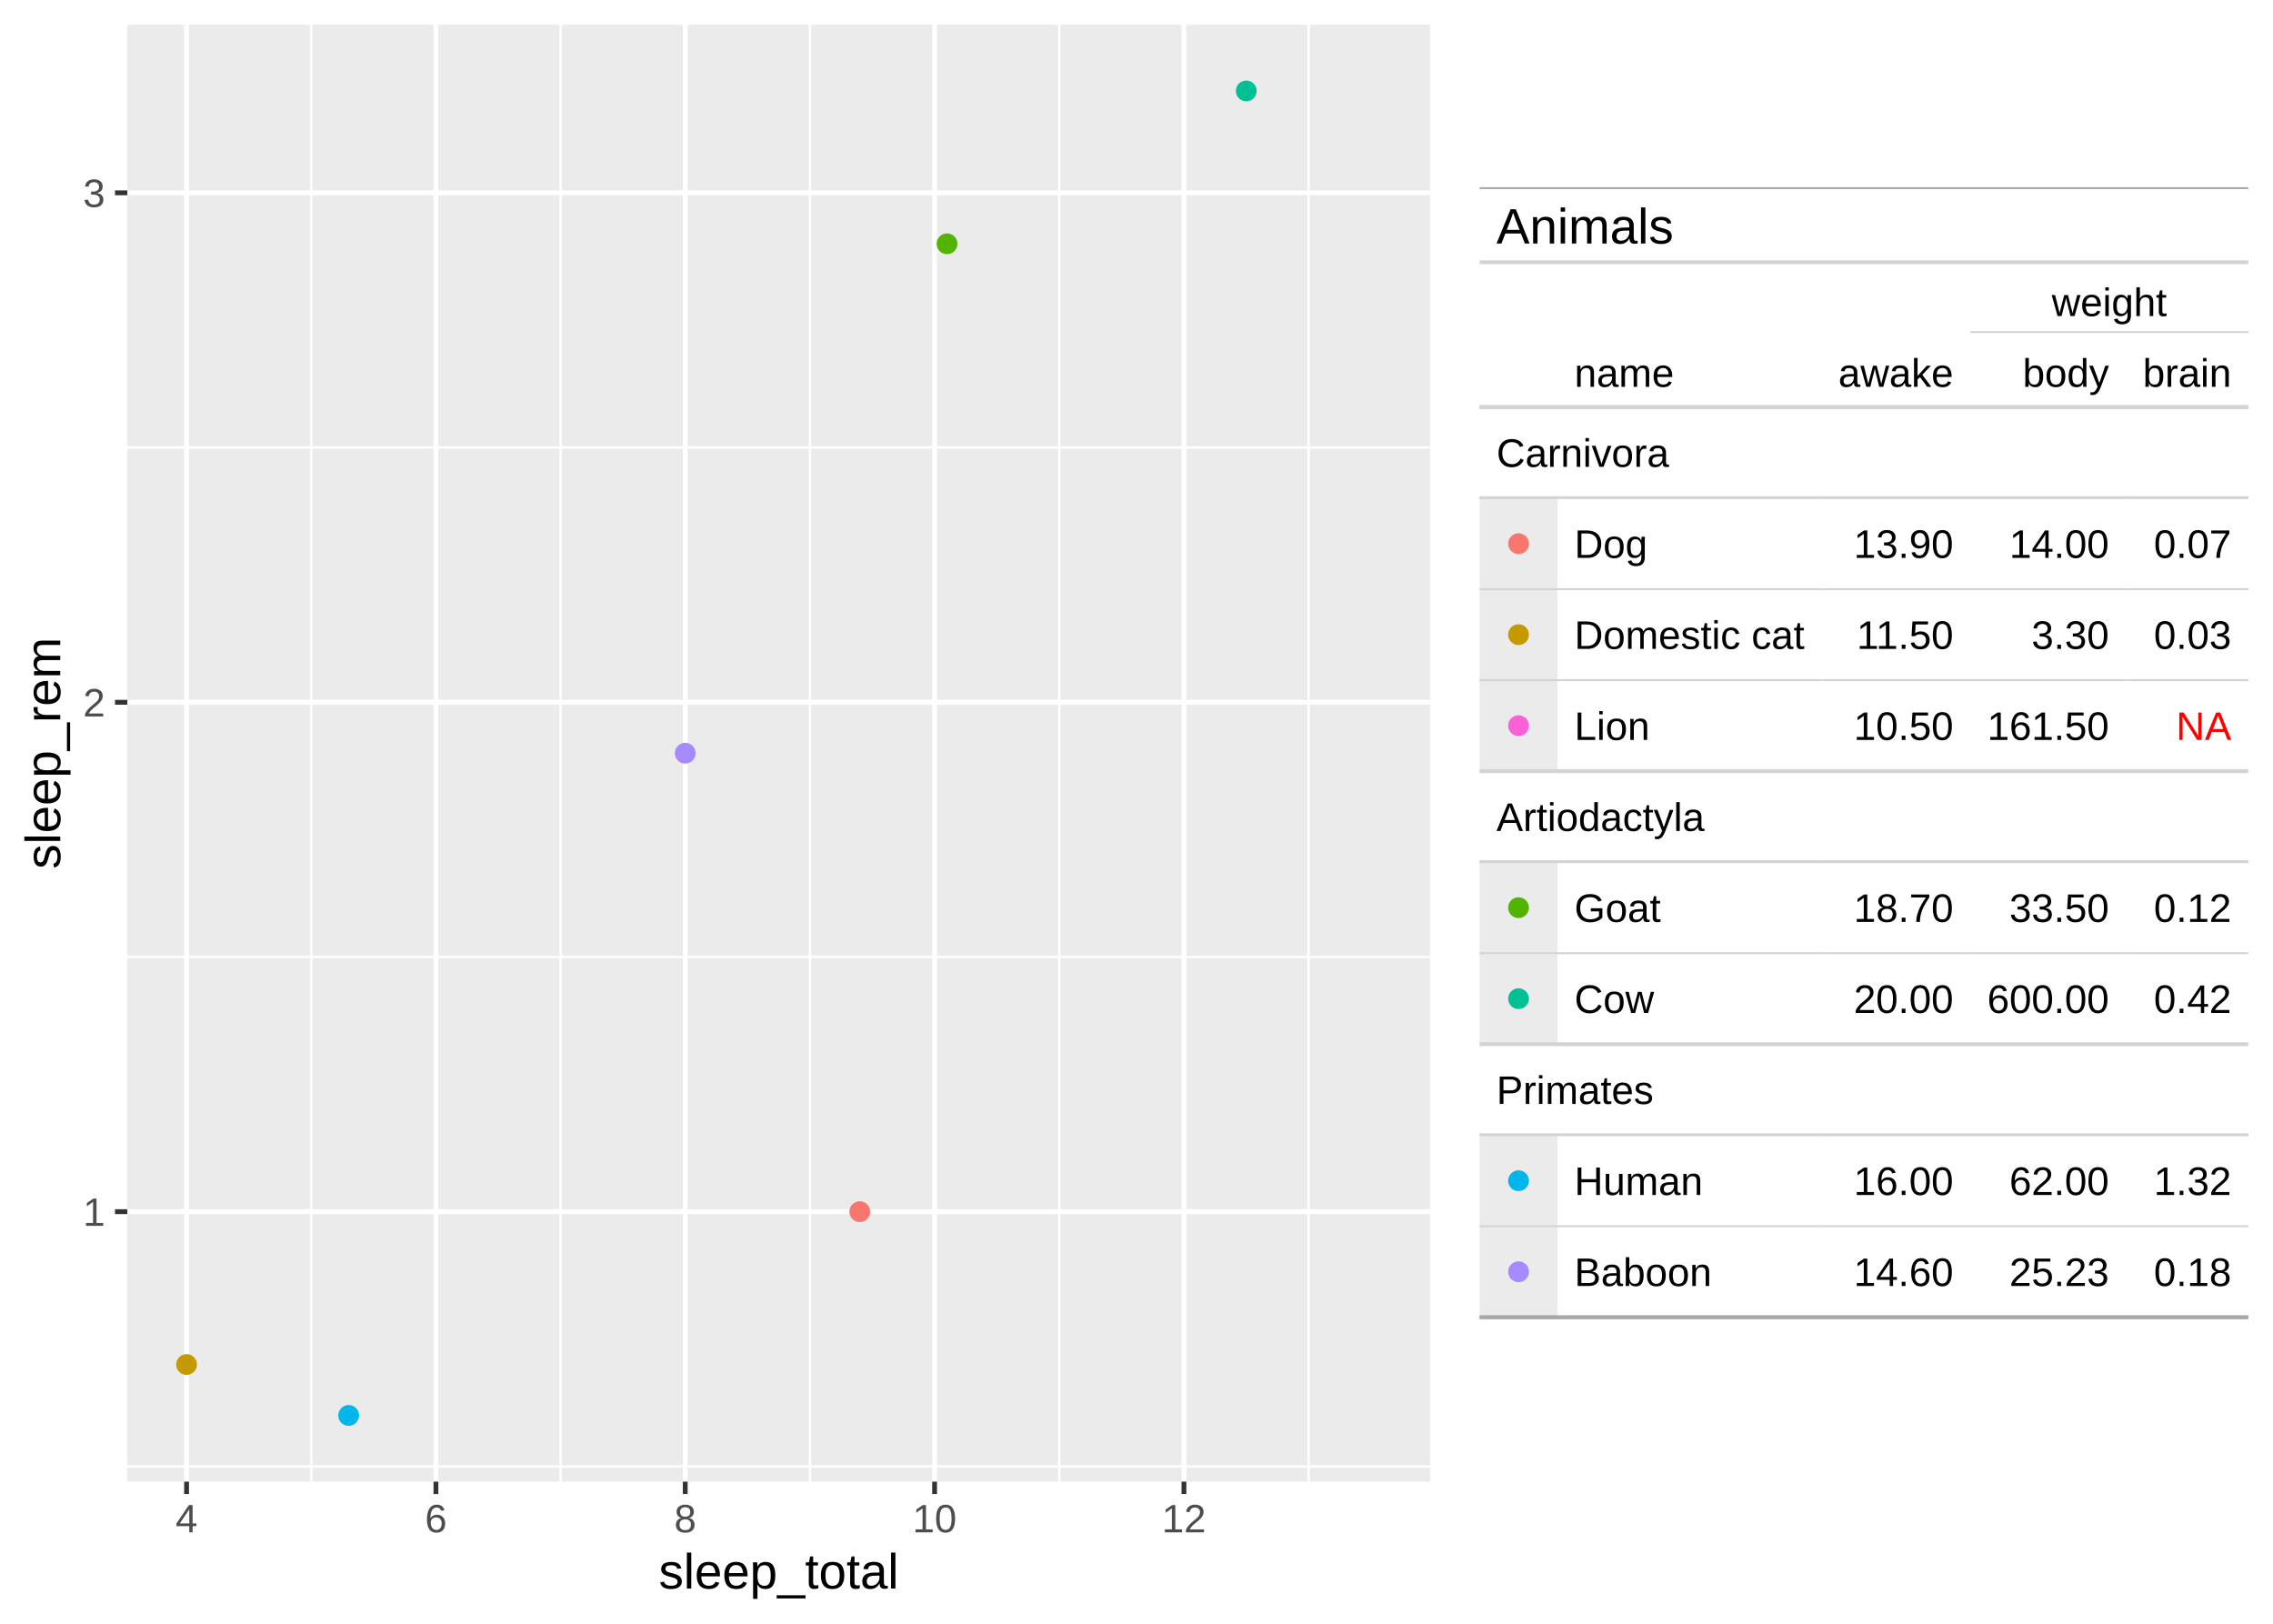
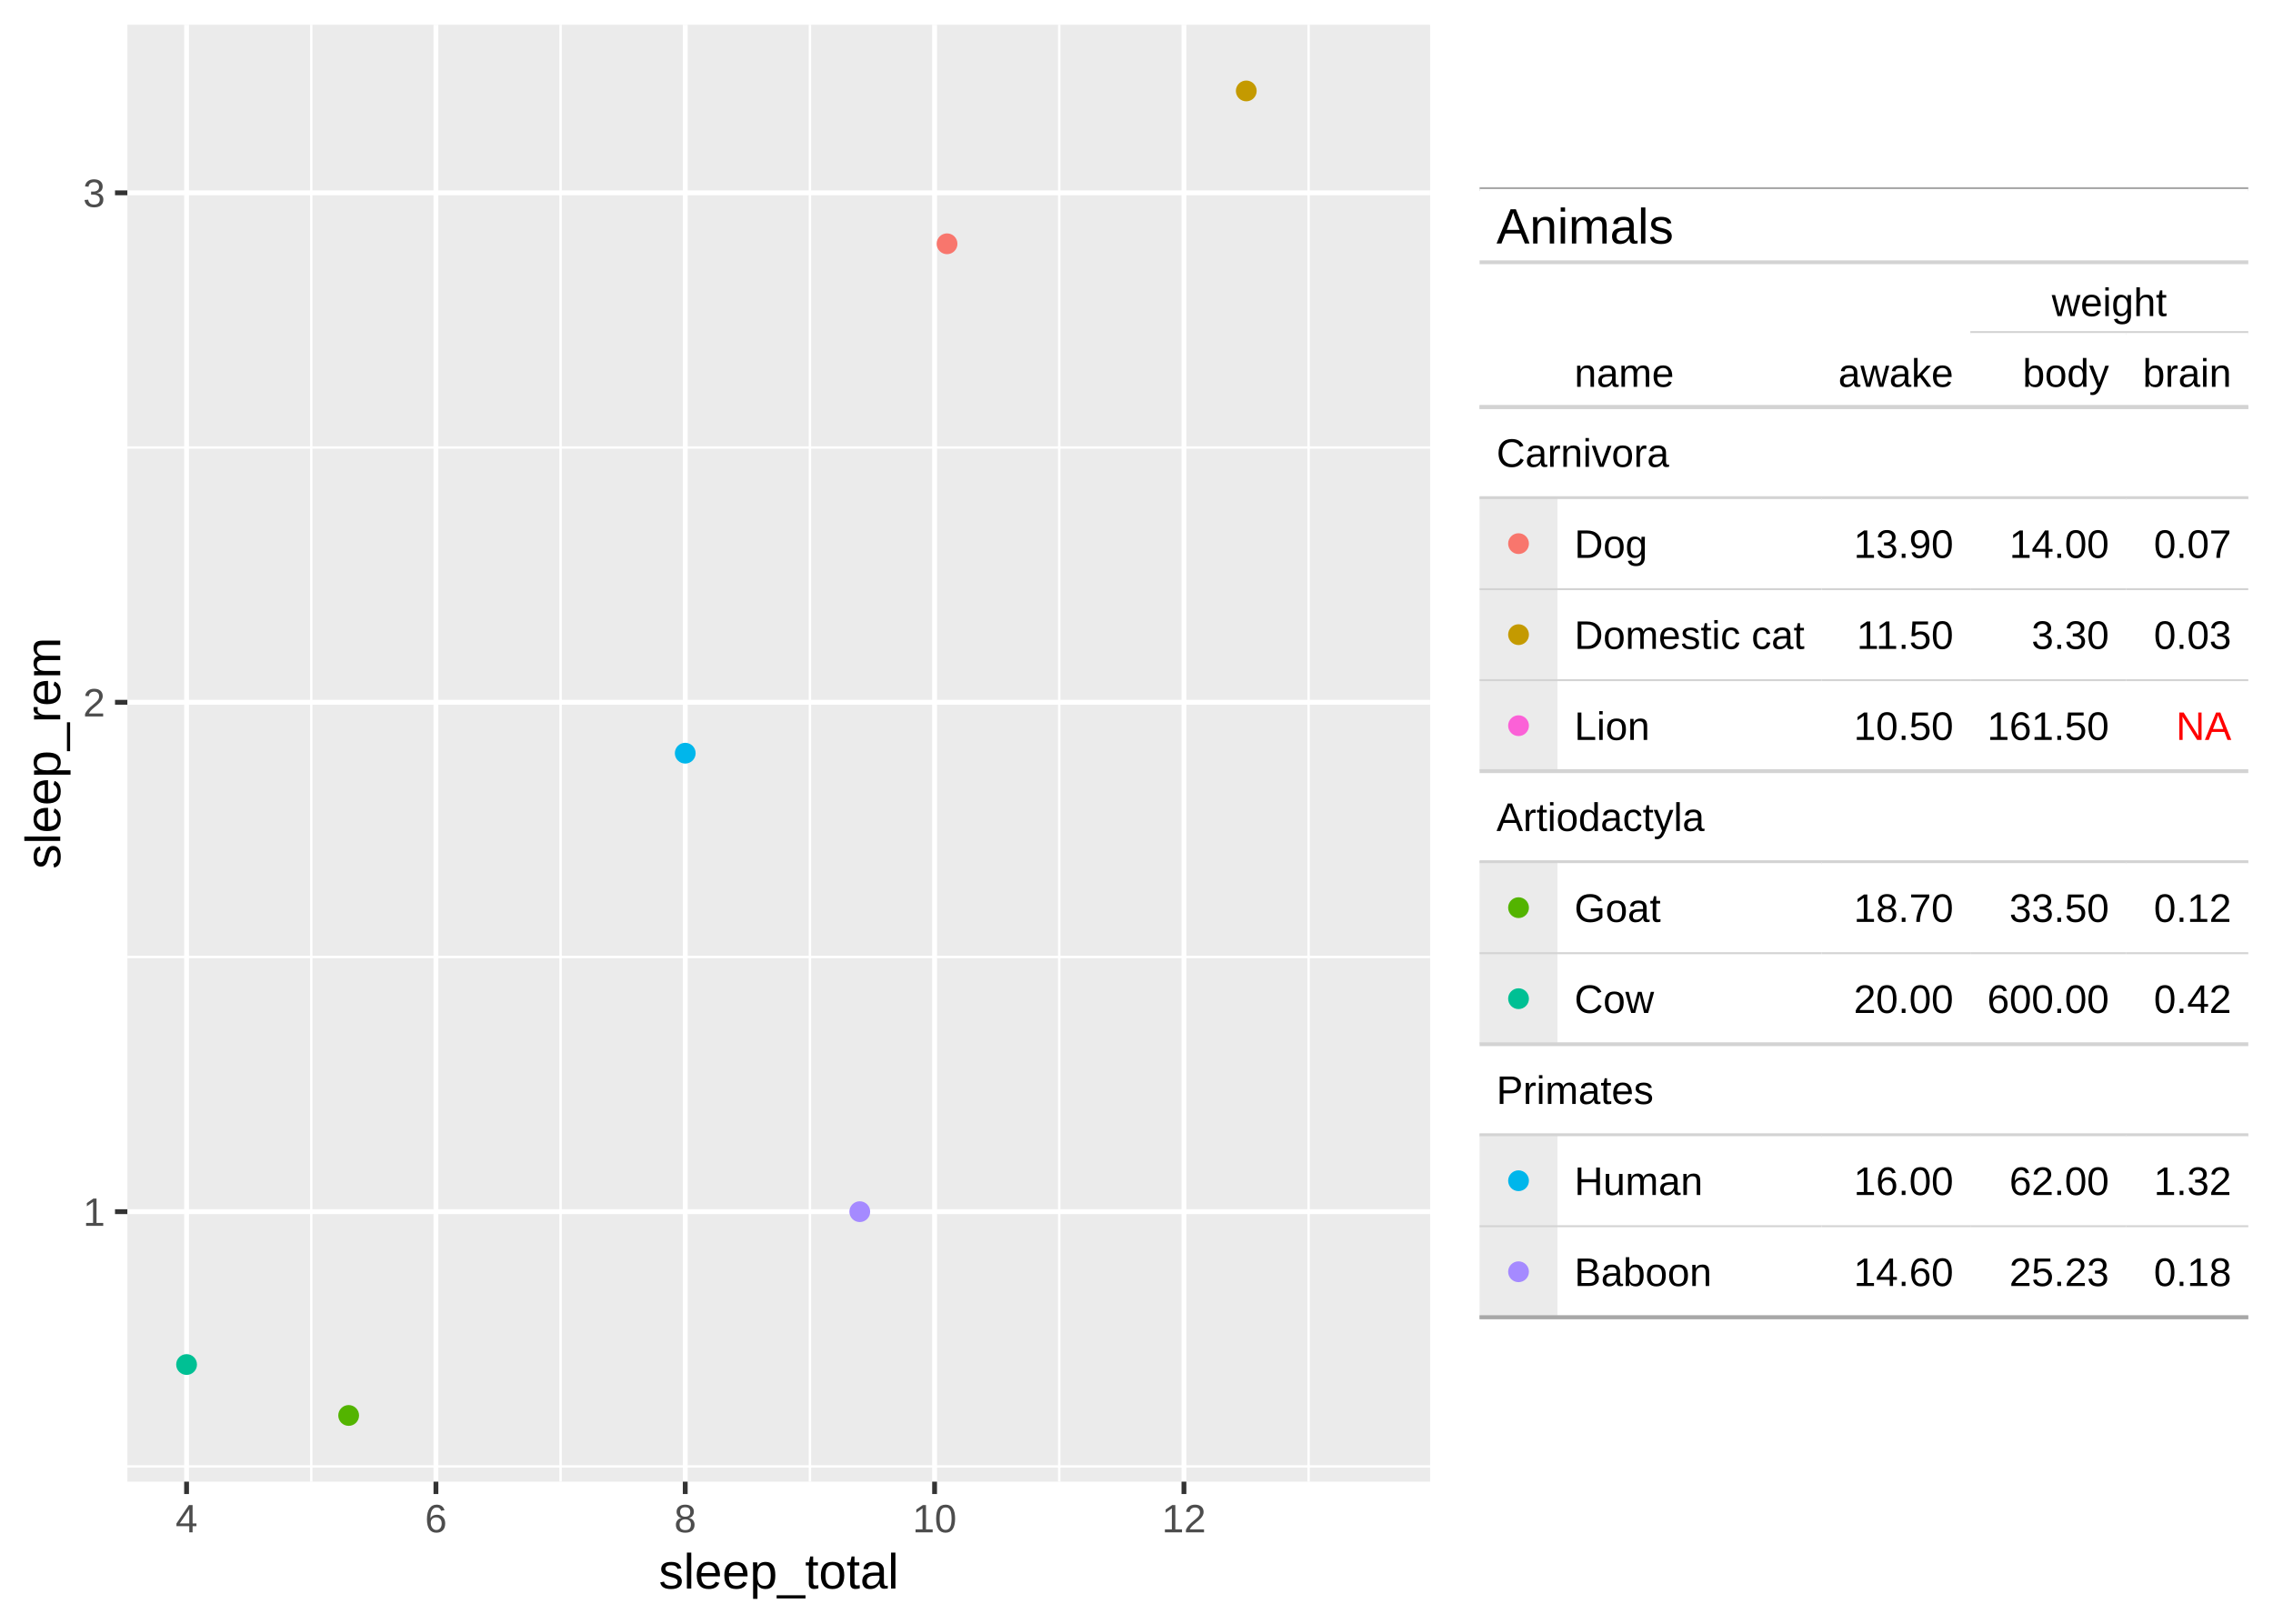
<svg xmlns="http://www.w3.org/2000/svg" class="svglite" width="504.00pt" height="360.00pt" viewBox="0 0 504.00 360.00">
  <defs>
    <style type="text/css">
    .svglite line, .svglite polyline, .svglite polygon, .svglite path, .svglite rect, .svglite circle {
      fill: none;
      stroke: #000000;
      stroke-linecap: round;
      stroke-linejoin: round;
      stroke-miterlimit: 10.00;
    }
    .svglite text {
      white-space: pre;
    }
  </style>
  </defs>
  <rect width="100%" height="100%" style="stroke: none; fill: #FFFFFF;" />
  <defs>
    <clipPath id="cpMC4wMHw1MDQuMDB8MC4wMHwzNjAuMDA=">
      <rect x="0.00" y="0.00" width="504.00" height="360.00" />
    </clipPath>
  </defs>
  <g clip-path="url(#cpMC4wMHw1MDQuMDB8MC4wMHwzNjAuMDA=)">
    <rect x="0.00" y="0.00" width="504.00" height="360.00" style="stroke-width: 1.07; stroke: #FFFFFF; fill: #FFFFFF;" />
  </g>
  <defs>
    <clipPath id="cpMjguMjR8MzE3LjExfDUuNDh8MzI4LjUw">
      <rect x="28.24" y="5.48" width="288.87" height="323.02" />
    </clipPath>
  </defs>
  <g clip-path="url(#cpMjguMjR8MzE3LjExfDUuNDh8MzI4LjUw)">
    <rect x="28.24" y="5.48" width="288.87" height="323.02" style="stroke-width: 1.07; stroke: none; fill: #EBEBEB;" />
    <polyline points="28.24,325.12 317.11,325.12 " style="stroke-width: 0.53; stroke: #FFFFFF; stroke-linecap: butt;" />
    <polyline points="28.24,212.17 317.11,212.17 " style="stroke-width: 0.53; stroke: #FFFFFF; stroke-linecap: butt;" />
    <polyline points="28.24,99.22 317.11,99.22 " style="stroke-width: 0.53; stroke: #FFFFFF; stroke-linecap: butt;" />
    <polyline points="69.02,328.50 69.02,5.48 " style="stroke-width: 0.53; stroke: #FFFFFF; stroke-linecap: butt;" />
    <polyline points="124.30,328.50 124.30,5.48 " style="stroke-width: 0.53; stroke: #FFFFFF; stroke-linecap: butt;" />
    <polyline points="179.59,328.50 179.59,5.48 " style="stroke-width: 0.53; stroke: #FFFFFF; stroke-linecap: butt;" />
    <polyline points="234.87,328.50 234.87,5.48 " style="stroke-width: 0.53; stroke: #FFFFFF; stroke-linecap: butt;" />
    <polyline points="290.16,328.50 290.16,5.48 " style="stroke-width: 0.53; stroke: #FFFFFF; stroke-linecap: butt;" />
    <polyline points="28.24,268.64 317.11,268.64 " style="stroke-width: 1.07; stroke: #FFFFFF; stroke-linecap: butt;" />
    <polyline points="28.24,155.70 317.11,155.70 " style="stroke-width: 1.07; stroke: #FFFFFF; stroke-linecap: butt;" />
    <polyline points="28.24,42.75 317.11,42.75 " style="stroke-width: 1.07; stroke: #FFFFFF; stroke-linecap: butt;" />
    <polyline points="41.37,328.50 41.37,5.48 " style="stroke-width: 1.07; stroke: #FFFFFF; stroke-linecap: butt;" />
    <polyline points="96.66,328.50 96.66,5.48 " style="stroke-width: 1.07; stroke: #FFFFFF; stroke-linecap: butt;" />
    <polyline points="151.94,328.50 151.94,5.48 " style="stroke-width: 1.07; stroke: #FFFFFF; stroke-linecap: butt;" />
    <polyline points="207.23,328.50 207.23,5.48 " style="stroke-width: 1.07; stroke: #FFFFFF; stroke-linecap: butt;" />
    <polyline points="262.52,328.50 262.52,5.48 " style="stroke-width: 1.07; stroke: #FFFFFF; stroke-linecap: butt;" />
-     <circle cx="209.99" cy="54.05" r="1.95" style="stroke-width: 0.71; stroke: #53B400; fill: #53B400;" />
-     <circle cx="276.34" cy="20.16" r="1.95" style="stroke-width: 0.71; stroke: #00C094; fill: #00C094;" />
-     <circle cx="77.31" cy="313.82" r="1.95" style="stroke-width: 0.71; stroke: #00B6EB; fill: #00B6EB;" />
-     <circle cx="41.37" cy="302.53" r="1.95" style="stroke-width: 0.71; stroke: #C49A00; fill: #C49A00;" />
-     <circle cx="151.94" cy="166.99" r="1.95" style="stroke-width: 0.71; stroke: #A58AFF; fill: #A58AFF;" />
-     <circle cx="190.64" cy="268.64" r="1.95" style="stroke-width: 0.71; stroke: #F8766D; fill: #F8766D;" />
+     <circle cx="209.99" cy="54.05" r="1.95" style="stroke-width: 0.71; stroke: #F8766D; fill: #F8766D;" />
+     <circle cx="276.34" cy="20.16" r="1.95" style="stroke-width: 0.71; stroke: #C49A00; fill: #C49A00;" />
+     <circle cx="77.31" cy="313.82" r="1.95" style="stroke-width: 0.71; stroke: #53B400; fill: #53B400;" />
+     <circle cx="41.37" cy="302.53" r="1.95" style="stroke-width: 0.71; stroke: #00C094; fill: #00C094;" />
+     <circle cx="151.94" cy="166.99" r="1.95" style="stroke-width: 0.71; stroke: #00B6EB; fill: #00B6EB;" />
+     <circle cx="190.64" cy="268.64" r="1.95" style="stroke-width: 0.71; stroke: #A58AFF; fill: #A58AFF;" />
  </g>
  <g clip-path="url(#cpMC4wMHw1MDQuMDB8MC4wMHwzNjAuMDA=)">
    <text x="23.31" y="271.79" text-anchor="end" style="font-size: 8.80px;fill: #4D4D4D; font-family: &quot;Arial&quot;;">1</text>
    <text x="23.31" y="158.85" text-anchor="end" style="font-size: 8.80px;fill: #4D4D4D; font-family: &quot;Arial&quot;;">2</text>
    <text x="23.31" y="45.90" text-anchor="end" style="font-size: 8.80px;fill: #4D4D4D; font-family: &quot;Arial&quot;;">3</text>
    <polyline points="25.50,268.64 28.24,268.64 " style="stroke-width: 1.07; stroke: #333333; stroke-linecap: butt;" />
    <polyline points="25.50,155.70 28.24,155.70 " style="stroke-width: 1.07; stroke: #333333; stroke-linecap: butt;" />
    <polyline points="25.50,42.75 28.24,42.75 " style="stroke-width: 1.07; stroke: #333333; stroke-linecap: butt;" />
    <polyline points="41.37,331.24 41.37,328.50 " style="stroke-width: 1.07; stroke: #333333; stroke-linecap: butt;" />
    <polyline points="96.66,331.24 96.66,328.50 " style="stroke-width: 1.07; stroke: #333333; stroke-linecap: butt;" />
    <polyline points="151.94,331.24 151.94,328.50 " style="stroke-width: 1.07; stroke: #333333; stroke-linecap: butt;" />
    <polyline points="207.23,331.24 207.23,328.50 " style="stroke-width: 1.07; stroke: #333333; stroke-linecap: butt;" />
    <polyline points="262.52,331.24 262.52,328.50 " style="stroke-width: 1.07; stroke: #333333; stroke-linecap: butt;" />
    <text x="41.37" y="339.74" text-anchor="middle" style="font-size: 8.80px;fill: #4D4D4D; font-family: &quot;Arial&quot;;">4</text>
    <text x="96.66" y="339.74" text-anchor="middle" style="font-size: 8.80px;fill: #4D4D4D; font-family: &quot;Arial&quot;;">6</text>
    <text x="151.94" y="339.74" text-anchor="middle" style="font-size: 8.80px;fill: #4D4D4D; font-family: &quot;Arial&quot;;">8</text>
    <text x="207.23" y="339.74" text-anchor="middle" style="font-size: 8.80px;fill: #4D4D4D; font-family: &quot;Arial&quot;;">10</text>
    <text x="262.52" y="339.74" text-anchor="middle" style="font-size: 8.80px;fill: #4D4D4D; font-family: &quot;Arial&quot;;">12</text>
    <text x="172.68" y="352.20" text-anchor="middle" style="font-size: 11.00px; font-family: &quot;Arial&quot;;">sleep_total</text>
    <text transform="translate(13.36,166.99) rotate(-90)" text-anchor="middle" style="font-size: 11.00px; font-family: &quot;Arial&quot;;">sleep_rem</text>
  </g>
  <defs>
    <clipPath id="cpMzI4LjA3fDQ5OC41Mnw0MS45M3wyOTIuMDU=">
      <rect x="328.07" y="41.93" width="170.45" height="250.12" />
    </clipPath>
  </defs>
  <g clip-path="url(#cpMzI4LjA3fDQ5OC41Mnw0MS45M3wyOTIuMDU=)">
    <rect x="328.07" y="41.93" width="170.45" height="250.12" style="stroke-width: 1.07; stroke: none; fill: #FFFFFF;" />
  </g>
  <g clip-path="url(#cpMC4wMHw1MDQuMDB8MC4wMHwzNjAuMDA=)">
    <rect x="436.89" y="58.15" width="61.63" height="15.68" style="stroke-width: 0.75; stroke: none; fill: #FFFFFF;" />
    <text x="467.70" y="70.08" text-anchor="middle" style="font-size: 8.83px; font-family: &quot;Arial&quot;;">weight</text>
    <line x1="498.52" y1="73.83" x2="436.89" y2="73.83" style="stroke-width: 0.85; stroke: #D3D3D3; stroke-linecap: butt;" />
    <rect x="328.07" y="73.83" width="17.28" height="16.43" style="stroke-width: 0.75; stroke: none; fill: #FFFFFF;" />
    <rect x="345.35" y="73.83" width="58.52" height="16.43" style="stroke-width: 0.75; stroke: none; fill: #FFFFFF;" />
    <text x="349.10" y="85.76" style="font-size: 8.83px; font-family: &quot;Arial&quot;;">name</text>
    <rect x="403.87" y="73.83" width="33.02" height="16.43" style="stroke-width: 0.75; stroke: none; fill: #FFFFFF;" />
    <text x="433.14" y="85.76" text-anchor="end" style="font-size: 8.83px; font-family: &quot;Arial&quot;;">awake</text>
    <rect x="436.89" y="73.83" width="34.51" height="16.43" style="stroke-width: 0.75; stroke: none; fill: #FFFFFF;" />
    <text x="467.64" y="85.76" text-anchor="end" style="font-size: 8.83px; font-family: &quot;Arial&quot;;">body</text>
    <rect x="471.39" y="73.83" width="27.13" height="16.43" style="stroke-width: 0.75; stroke: none; fill: #FFFFFF;" />
    <text x="494.77" y="85.76" text-anchor="end" style="font-size: 8.83px; font-family: &quot;Arial&quot;;">brain</text>
    <rect x="328.07" y="90.26" width="170.45" height="20.18" style="stroke-width: 0.75; stroke: none; fill: #FFFFFF;" />
    <text x="331.82" y="103.51" style="font-size: 8.83px; font-family: &quot;Arial&quot;;">Carnivora</text>
    <line x1="328.07" y1="90.26" x2="498.52" y2="90.26" style="stroke-width: 0.85; stroke: #D3D3D3; stroke-linecap: butt;" />
    <line x1="498.52" y1="110.44" x2="328.07" y2="110.44" style="stroke-width: 0.85; stroke: #D3D3D3; stroke-linecap: butt;" />
    <rect x="328.07" y="110.44" width="17.28" height="20.18" style="stroke-width: 0.75; stroke: none; fill: #FFFFFF;" />
    <rect x="328.07" y="110.44" width="17.28" height="20.18" style="stroke-width: 1.07; stroke: none; fill: #EBEBEB;" />
    <circle cx="336.71" cy="120.53" r="1.95" style="stroke-width: 0.71; stroke: #F8766D; fill: #F8766D;" />
    <line x1="328.07" y1="110.44" x2="345.35" y2="110.44" style="stroke-width: 0.43; stroke: #D3D3D3; stroke-linecap: butt;" />
    <rect x="345.35" y="110.44" width="58.52" height="20.18" style="stroke-width: 0.75; stroke: none; fill: #FFFFFF;" />
    <text x="349.10" y="123.69" style="font-size: 8.83px; font-family: &quot;Arial&quot;;">Dog</text>
    <line x1="345.35" y1="110.44" x2="403.87" y2="110.44" style="stroke-width: 0.43; stroke: #D3D3D3; stroke-linecap: butt;" />
    <rect x="403.87" y="110.44" width="33.02" height="20.18" style="stroke-width: 0.75; stroke: none; fill: #FFFFFF;" />
    <text x="433.14" y="123.69" text-anchor="end" style="font-size: 8.83px; font-family: &quot;Arial&quot;;">13.90</text>
    <line x1="403.87" y1="110.44" x2="436.89" y2="110.44" style="stroke-width: 0.43; stroke: #D3D3D3; stroke-linecap: butt;" />
    <rect x="436.89" y="110.44" width="34.51" height="20.18" style="stroke-width: 0.75; stroke: none; fill: #FFFFFF;" />
    <text x="467.64" y="123.69" text-anchor="end" style="font-size: 8.83px; font-family: &quot;Arial&quot;;">14.00</text>
    <line x1="436.89" y1="110.44" x2="471.39" y2="110.44" style="stroke-width: 0.43; stroke: #D3D3D3; stroke-linecap: butt;" />
    <rect x="471.39" y="110.44" width="27.13" height="20.18" style="stroke-width: 0.75; stroke: none; fill: #FFFFFF;" />
    <text x="494.77" y="123.69" text-anchor="end" style="font-size: 8.83px; font-family: &quot;Arial&quot;;">0.07</text>
    <line x1="471.39" y1="110.44" x2="498.52" y2="110.44" style="stroke-width: 0.43; stroke: #D3D3D3; stroke-linecap: butt;" />
    <rect x="328.07" y="130.62" width="17.28" height="20.18" style="stroke-width: 0.75; stroke: none; fill: #FFFFFF;" />
    <rect x="328.07" y="130.62" width="17.28" height="20.18" style="stroke-width: 1.07; stroke: none; fill: #EBEBEB;" />
    <circle cx="336.71" cy="140.71" r="1.95" style="stroke-width: 0.71; stroke: #C49A00; fill: #C49A00;" />
    <line x1="328.07" y1="130.62" x2="345.35" y2="130.62" style="stroke-width: 0.43; stroke: #D3D3D3; stroke-linecap: butt;" />
    <rect x="345.35" y="130.62" width="58.52" height="20.18" style="stroke-width: 0.75; stroke: none; fill: #FFFFFF;" />
    <text x="349.10" y="143.87" style="font-size: 8.83px; font-family: &quot;Arial&quot;;">Domestic cat</text>
    <line x1="345.35" y1="130.62" x2="403.87" y2="130.62" style="stroke-width: 0.43; stroke: #D3D3D3; stroke-linecap: butt;" />
    <rect x="403.87" y="130.62" width="33.02" height="20.18" style="stroke-width: 0.75; stroke: none; fill: #FFFFFF;" />
    <text x="433.14" y="143.87" text-anchor="end" style="font-size: 8.83px; font-family: &quot;Arial&quot;;">11.50</text>
    <line x1="403.87" y1="130.62" x2="436.89" y2="130.62" style="stroke-width: 0.43; stroke: #D3D3D3; stroke-linecap: butt;" />
    <rect x="436.89" y="130.62" width="34.51" height="20.18" style="stroke-width: 0.75; stroke: none; fill: #FFFFFF;" />
    <text x="467.64" y="143.87" text-anchor="end" style="font-size: 8.83px; font-family: &quot;Arial&quot;;">3.30</text>
    <line x1="436.89" y1="130.62" x2="471.39" y2="130.62" style="stroke-width: 0.43; stroke: #D3D3D3; stroke-linecap: butt;" />
    <rect x="471.39" y="130.62" width="27.13" height="20.18" style="stroke-width: 0.75; stroke: none; fill: #FFFFFF;" />
    <text x="494.77" y="143.87" text-anchor="end" style="font-size: 8.83px; font-family: &quot;Arial&quot;;">0.03</text>
    <line x1="471.39" y1="130.62" x2="498.52" y2="130.62" style="stroke-width: 0.43; stroke: #D3D3D3; stroke-linecap: butt;" />
    <rect x="328.07" y="150.80" width="17.28" height="20.18" style="stroke-width: 0.75; stroke: none; fill: #FFFFFF;" />
    <rect x="328.07" y="150.80" width="17.28" height="20.18" style="stroke-width: 1.07; stroke: none; fill: #EBEBEB;" />
    <circle cx="336.71" cy="160.89" r="1.95" style="stroke-width: 0.71; stroke: #FB61D7; fill: #FB61D7;" />
    <line x1="328.07" y1="150.80" x2="345.35" y2="150.80" style="stroke-width: 0.43; stroke: #D3D3D3; stroke-linecap: butt;" />
    <rect x="345.35" y="150.80" width="58.52" height="20.18" style="stroke-width: 0.75; stroke: none; fill: #FFFFFF;" />
    <text x="349.10" y="164.05" style="font-size: 8.83px; font-family: &quot;Arial&quot;;">Lion</text>
    <line x1="345.35" y1="150.80" x2="403.87" y2="150.80" style="stroke-width: 0.43; stroke: #D3D3D3; stroke-linecap: butt;" />
    <rect x="403.87" y="150.80" width="33.02" height="20.18" style="stroke-width: 0.75; stroke: none; fill: #FFFFFF;" />
    <text x="433.14" y="164.05" text-anchor="end" style="font-size: 8.83px; font-family: &quot;Arial&quot;;">10.50</text>
    <line x1="403.87" y1="150.80" x2="436.89" y2="150.80" style="stroke-width: 0.43; stroke: #D3D3D3; stroke-linecap: butt;" />
    <rect x="436.89" y="150.80" width="34.51" height="20.18" style="stroke-width: 0.75; stroke: none; fill: #FFFFFF;" />
    <text x="467.64" y="164.05" text-anchor="end" style="font-size: 8.83px; font-family: &quot;Arial&quot;;">161.50</text>
    <line x1="436.89" y1="150.80" x2="471.39" y2="150.80" style="stroke-width: 0.43; stroke: #D3D3D3; stroke-linecap: butt;" />
    <rect x="471.39" y="150.80" width="27.13" height="20.18" style="stroke-width: 0.75; stroke: none; fill: #FFFFFF;" />
    <text x="494.77" y="164.05" text-anchor="end" style="font-size: 8.83px;fill: #FF0000; font-family: &quot;Arial&quot;;">NA</text>
    <line x1="471.39" y1="150.80" x2="498.52" y2="150.80" style="stroke-width: 0.43; stroke: #D3D3D3; stroke-linecap: butt;" />
    <rect x="328.07" y="170.97" width="170.45" height="20.18" style="stroke-width: 0.75; stroke: none; fill: #FFFFFF;" />
    <text x="331.82" y="184.23" style="font-size: 8.83px; font-family: &quot;Arial&quot;;">Artiodactyla</text>
    <line x1="328.07" y1="170.97" x2="498.52" y2="170.97" style="stroke-width: 0.85; stroke: #D3D3D3; stroke-linecap: butt;" />
    <line x1="498.52" y1="191.15" x2="328.07" y2="191.15" style="stroke-width: 0.85; stroke: #D3D3D3; stroke-linecap: butt;" />
    <rect x="328.07" y="191.15" width="17.28" height="20.18" style="stroke-width: 0.75; stroke: none; fill: #FFFFFF;" />
    <rect x="328.07" y="191.15" width="17.28" height="20.18" style="stroke-width: 1.07; stroke: none; fill: #EBEBEB;" />
    <circle cx="336.71" cy="201.24" r="1.95" style="stroke-width: 0.71; stroke: #53B400; fill: #53B400;" />
    <line x1="328.07" y1="191.15" x2="345.35" y2="191.15" style="stroke-width: 0.43; stroke: #D3D3D3; stroke-linecap: butt;" />
    <rect x="345.35" y="191.15" width="58.52" height="20.18" style="stroke-width: 0.75; stroke: none; fill: #FFFFFF;" />
    <text x="349.10" y="204.40" style="font-size: 8.83px; font-family: &quot;Arial&quot;;">Goat</text>
    <line x1="345.35" y1="191.15" x2="403.87" y2="191.15" style="stroke-width: 0.43; stroke: #D3D3D3; stroke-linecap: butt;" />
    <rect x="403.87" y="191.15" width="33.02" height="20.18" style="stroke-width: 0.75; stroke: none; fill: #FFFFFF;" />
    <text x="433.14" y="204.40" text-anchor="end" style="font-size: 8.83px; font-family: &quot;Arial&quot;;">18.70</text>
    <line x1="403.87" y1="191.15" x2="436.89" y2="191.15" style="stroke-width: 0.43; stroke: #D3D3D3; stroke-linecap: butt;" />
    <rect x="436.89" y="191.15" width="34.51" height="20.18" style="stroke-width: 0.75; stroke: none; fill: #FFFFFF;" />
    <text x="467.64" y="204.40" text-anchor="end" style="font-size: 8.83px; font-family: &quot;Arial&quot;;">33.50</text>
    <line x1="436.89" y1="191.15" x2="471.39" y2="191.15" style="stroke-width: 0.43; stroke: #D3D3D3; stroke-linecap: butt;" />
    <rect x="471.39" y="191.15" width="27.13" height="20.18" style="stroke-width: 0.75; stroke: none; fill: #FFFFFF;" />
    <text x="494.77" y="204.40" text-anchor="end" style="font-size: 8.83px; font-family: &quot;Arial&quot;;">0.12</text>
    <line x1="471.39" y1="191.15" x2="498.52" y2="191.15" style="stroke-width: 0.43; stroke: #D3D3D3; stroke-linecap: butt;" />
    <rect x="328.07" y="211.33" width="17.28" height="20.18" style="stroke-width: 0.75; stroke: none; fill: #FFFFFF;" />
    <rect x="328.07" y="211.33" width="17.28" height="20.18" style="stroke-width: 1.07; stroke: none; fill: #EBEBEB;" />
    <circle cx="336.71" cy="221.42" r="1.95" style="stroke-width: 0.71; stroke: #00C094; fill: #00C094;" />
    <line x1="328.07" y1="211.33" x2="345.35" y2="211.33" style="stroke-width: 0.43; stroke: #D3D3D3; stroke-linecap: butt;" />
    <rect x="345.35" y="211.33" width="58.52" height="20.18" style="stroke-width: 0.75; stroke: none; fill: #FFFFFF;" />
    <text x="349.10" y="224.58" style="font-size: 8.83px; font-family: &quot;Arial&quot;;">Cow</text>
    <line x1="345.35" y1="211.33" x2="403.87" y2="211.33" style="stroke-width: 0.43; stroke: #D3D3D3; stroke-linecap: butt;" />
    <rect x="403.87" y="211.33" width="33.02" height="20.18" style="stroke-width: 0.75; stroke: none; fill: #FFFFFF;" />
    <text x="433.14" y="224.58" text-anchor="end" style="font-size: 8.83px; font-family: &quot;Arial&quot;;">20.00</text>
    <line x1="403.87" y1="211.33" x2="436.89" y2="211.33" style="stroke-width: 0.43; stroke: #D3D3D3; stroke-linecap: butt;" />
    <rect x="436.89" y="211.33" width="34.51" height="20.18" style="stroke-width: 0.75; stroke: none; fill: #FFFFFF;" />
    <text x="467.64" y="224.58" text-anchor="end" style="font-size: 8.83px; font-family: &quot;Arial&quot;;">600.00</text>
    <line x1="436.89" y1="211.33" x2="471.39" y2="211.33" style="stroke-width: 0.43; stroke: #D3D3D3; stroke-linecap: butt;" />
    <rect x="471.39" y="211.33" width="27.13" height="20.18" style="stroke-width: 0.75; stroke: none; fill: #FFFFFF;" />
    <text x="494.77" y="224.58" text-anchor="end" style="font-size: 8.83px; font-family: &quot;Arial&quot;;">0.42</text>
    <line x1="471.39" y1="211.33" x2="498.52" y2="211.33" style="stroke-width: 0.43; stroke: #D3D3D3; stroke-linecap: butt;" />
    <rect x="328.07" y="231.51" width="170.45" height="20.18" style="stroke-width: 0.75; stroke: none; fill: #FFFFFF;" />
    <text x="331.82" y="244.76" style="font-size: 8.83px; font-family: &quot;Arial&quot;;">Primates</text>
    <line x1="328.07" y1="231.51" x2="498.52" y2="231.51" style="stroke-width: 0.85; stroke: #D3D3D3; stroke-linecap: butt;" />
    <line x1="498.52" y1="251.69" x2="328.07" y2="251.69" style="stroke-width: 0.85; stroke: #D3D3D3; stroke-linecap: butt;" />
    <rect x="328.07" y="251.69" width="17.28" height="20.18" style="stroke-width: 0.75; stroke: none; fill: #FFFFFF;" />
    <rect x="328.07" y="251.69" width="17.28" height="20.18" style="stroke-width: 1.07; stroke: none; fill: #EBEBEB;" />
    <circle cx="336.71" cy="261.78" r="1.95" style="stroke-width: 0.71; stroke: #00B6EB; fill: #00B6EB;" />
    <line x1="328.07" y1="251.69" x2="345.35" y2="251.69" style="stroke-width: 0.43; stroke: #D3D3D3; stroke-linecap: butt;" />
    <rect x="345.35" y="251.69" width="58.52" height="20.18" style="stroke-width: 0.75; stroke: none; fill: #FFFFFF;" />
    <text x="349.10" y="264.94" style="font-size: 8.83px; font-family: &quot;Arial&quot;;">Human</text>
    <line x1="345.35" y1="251.69" x2="403.87" y2="251.69" style="stroke-width: 0.43; stroke: #D3D3D3; stroke-linecap: butt;" />
    <rect x="403.87" y="251.69" width="33.02" height="20.18" style="stroke-width: 0.75; stroke: none; fill: #FFFFFF;" />
    <text x="433.14" y="264.94" text-anchor="end" style="font-size: 8.83px; font-family: &quot;Arial&quot;;">16.00</text>
    <line x1="403.87" y1="251.69" x2="436.89" y2="251.69" style="stroke-width: 0.43; stroke: #D3D3D3; stroke-linecap: butt;" />
    <rect x="436.89" y="251.69" width="34.51" height="20.18" style="stroke-width: 0.75; stroke: none; fill: #FFFFFF;" />
    <text x="467.64" y="264.94" text-anchor="end" style="font-size: 8.83px; font-family: &quot;Arial&quot;;">62.00</text>
    <line x1="436.89" y1="251.69" x2="471.39" y2="251.69" style="stroke-width: 0.43; stroke: #D3D3D3; stroke-linecap: butt;" />
    <rect x="471.39" y="251.69" width="27.13" height="20.18" style="stroke-width: 0.75; stroke: none; fill: #FFFFFF;" />
    <text x="494.77" y="264.94" text-anchor="end" style="font-size: 8.83px; font-family: &quot;Arial&quot;;">1.32</text>
    <line x1="471.39" y1="251.69" x2="498.52" y2="251.69" style="stroke-width: 0.43; stroke: #D3D3D3; stroke-linecap: butt;" />
    <rect x="328.07" y="271.87" width="17.28" height="20.18" style="stroke-width: 0.75; stroke: none; fill: #FFFFFF;" />
    <rect x="328.07" y="271.87" width="17.28" height="20.18" style="stroke-width: 1.07; stroke: none; fill: #EBEBEB;" />
    <circle cx="336.71" cy="281.96" r="1.95" style="stroke-width: 0.71; stroke: #A58AFF; fill: #A58AFF;" />
    <line x1="328.07" y1="271.87" x2="345.35" y2="271.87" style="stroke-width: 0.43; stroke: #D3D3D3; stroke-linecap: butt;" />
    <rect x="345.35" y="271.87" width="58.52" height="20.18" style="stroke-width: 0.75; stroke: none; fill: #FFFFFF;" />
    <text x="349.10" y="285.12" style="font-size: 8.83px; font-family: &quot;Arial&quot;;">Baboon</text>
    <line x1="345.35" y1="271.87" x2="403.87" y2="271.87" style="stroke-width: 0.43; stroke: #D3D3D3; stroke-linecap: butt;" />
    <rect x="403.87" y="271.87" width="33.02" height="20.18" style="stroke-width: 0.75; stroke: none; fill: #FFFFFF;" />
    <text x="433.14" y="285.12" text-anchor="end" style="font-size: 8.83px; font-family: &quot;Arial&quot;;">14.60</text>
    <line x1="403.87" y1="271.87" x2="436.89" y2="271.87" style="stroke-width: 0.43; stroke: #D3D3D3; stroke-linecap: butt;" />
    <rect x="436.89" y="271.87" width="34.51" height="20.18" style="stroke-width: 0.75; stroke: none; fill: #FFFFFF;" />
    <text x="467.64" y="285.12" text-anchor="end" style="font-size: 8.83px; font-family: &quot;Arial&quot;;">25.23</text>
    <line x1="436.89" y1="271.87" x2="471.39" y2="271.87" style="stroke-width: 0.43; stroke: #D3D3D3; stroke-linecap: butt;" />
    <rect x="471.39" y="271.87" width="27.13" height="20.18" style="stroke-width: 0.75; stroke: none; fill: #FFFFFF;" />
    <text x="494.77" y="285.12" text-anchor="end" style="font-size: 8.83px; font-family: &quot;Arial&quot;;">0.18</text>
    <line x1="471.39" y1="271.87" x2="498.52" y2="271.87" style="stroke-width: 0.43; stroke: #D3D3D3; stroke-linecap: butt;" />
    <rect x="328.07" y="90.26" width="170.45" height="201.79" style="stroke-width: 0.75; stroke: none;" />
    <line x1="328.07" y1="90.26" x2="498.52" y2="90.26" style="stroke-width: 0.85; stroke: #D3D3D3; stroke-linecap: butt;" />
    <line x1="498.52" y1="292.05" x2="328.07" y2="292.05" style="stroke-width: 0.85; stroke: #D3D3D3; stroke-linecap: butt;" />
    <rect x="328.07" y="41.93" width="170.45" height="250.12" style="stroke-width: 0.75; stroke: none;" />
    <line x1="328.07" y1="41.93" x2="498.52" y2="41.93" style="stroke-width: 0.85; stroke: #A8A8A8; stroke-linecap: butt;" />
    <line x1="498.52" y1="292.05" x2="328.07" y2="292.05" style="stroke-width: 0.85; stroke: #A8A8A8; stroke-linecap: butt;" />
    <rect x="328.07" y="41.93" width="170.45" height="16.22" style="stroke-width: 0.75; stroke: none; fill: #FFFFFF;" />
    <text x="331.82" y="53.99" style="font-size: 11.04px; font-family: &quot;Arial&quot;;">Animals</text>
    <line x1="498.52" y1="58.15" x2="328.07" y2="58.15" style="stroke-width: 0.85; stroke: #D3D3D3; stroke-linecap: butt;" />
  </g>
</svg>
